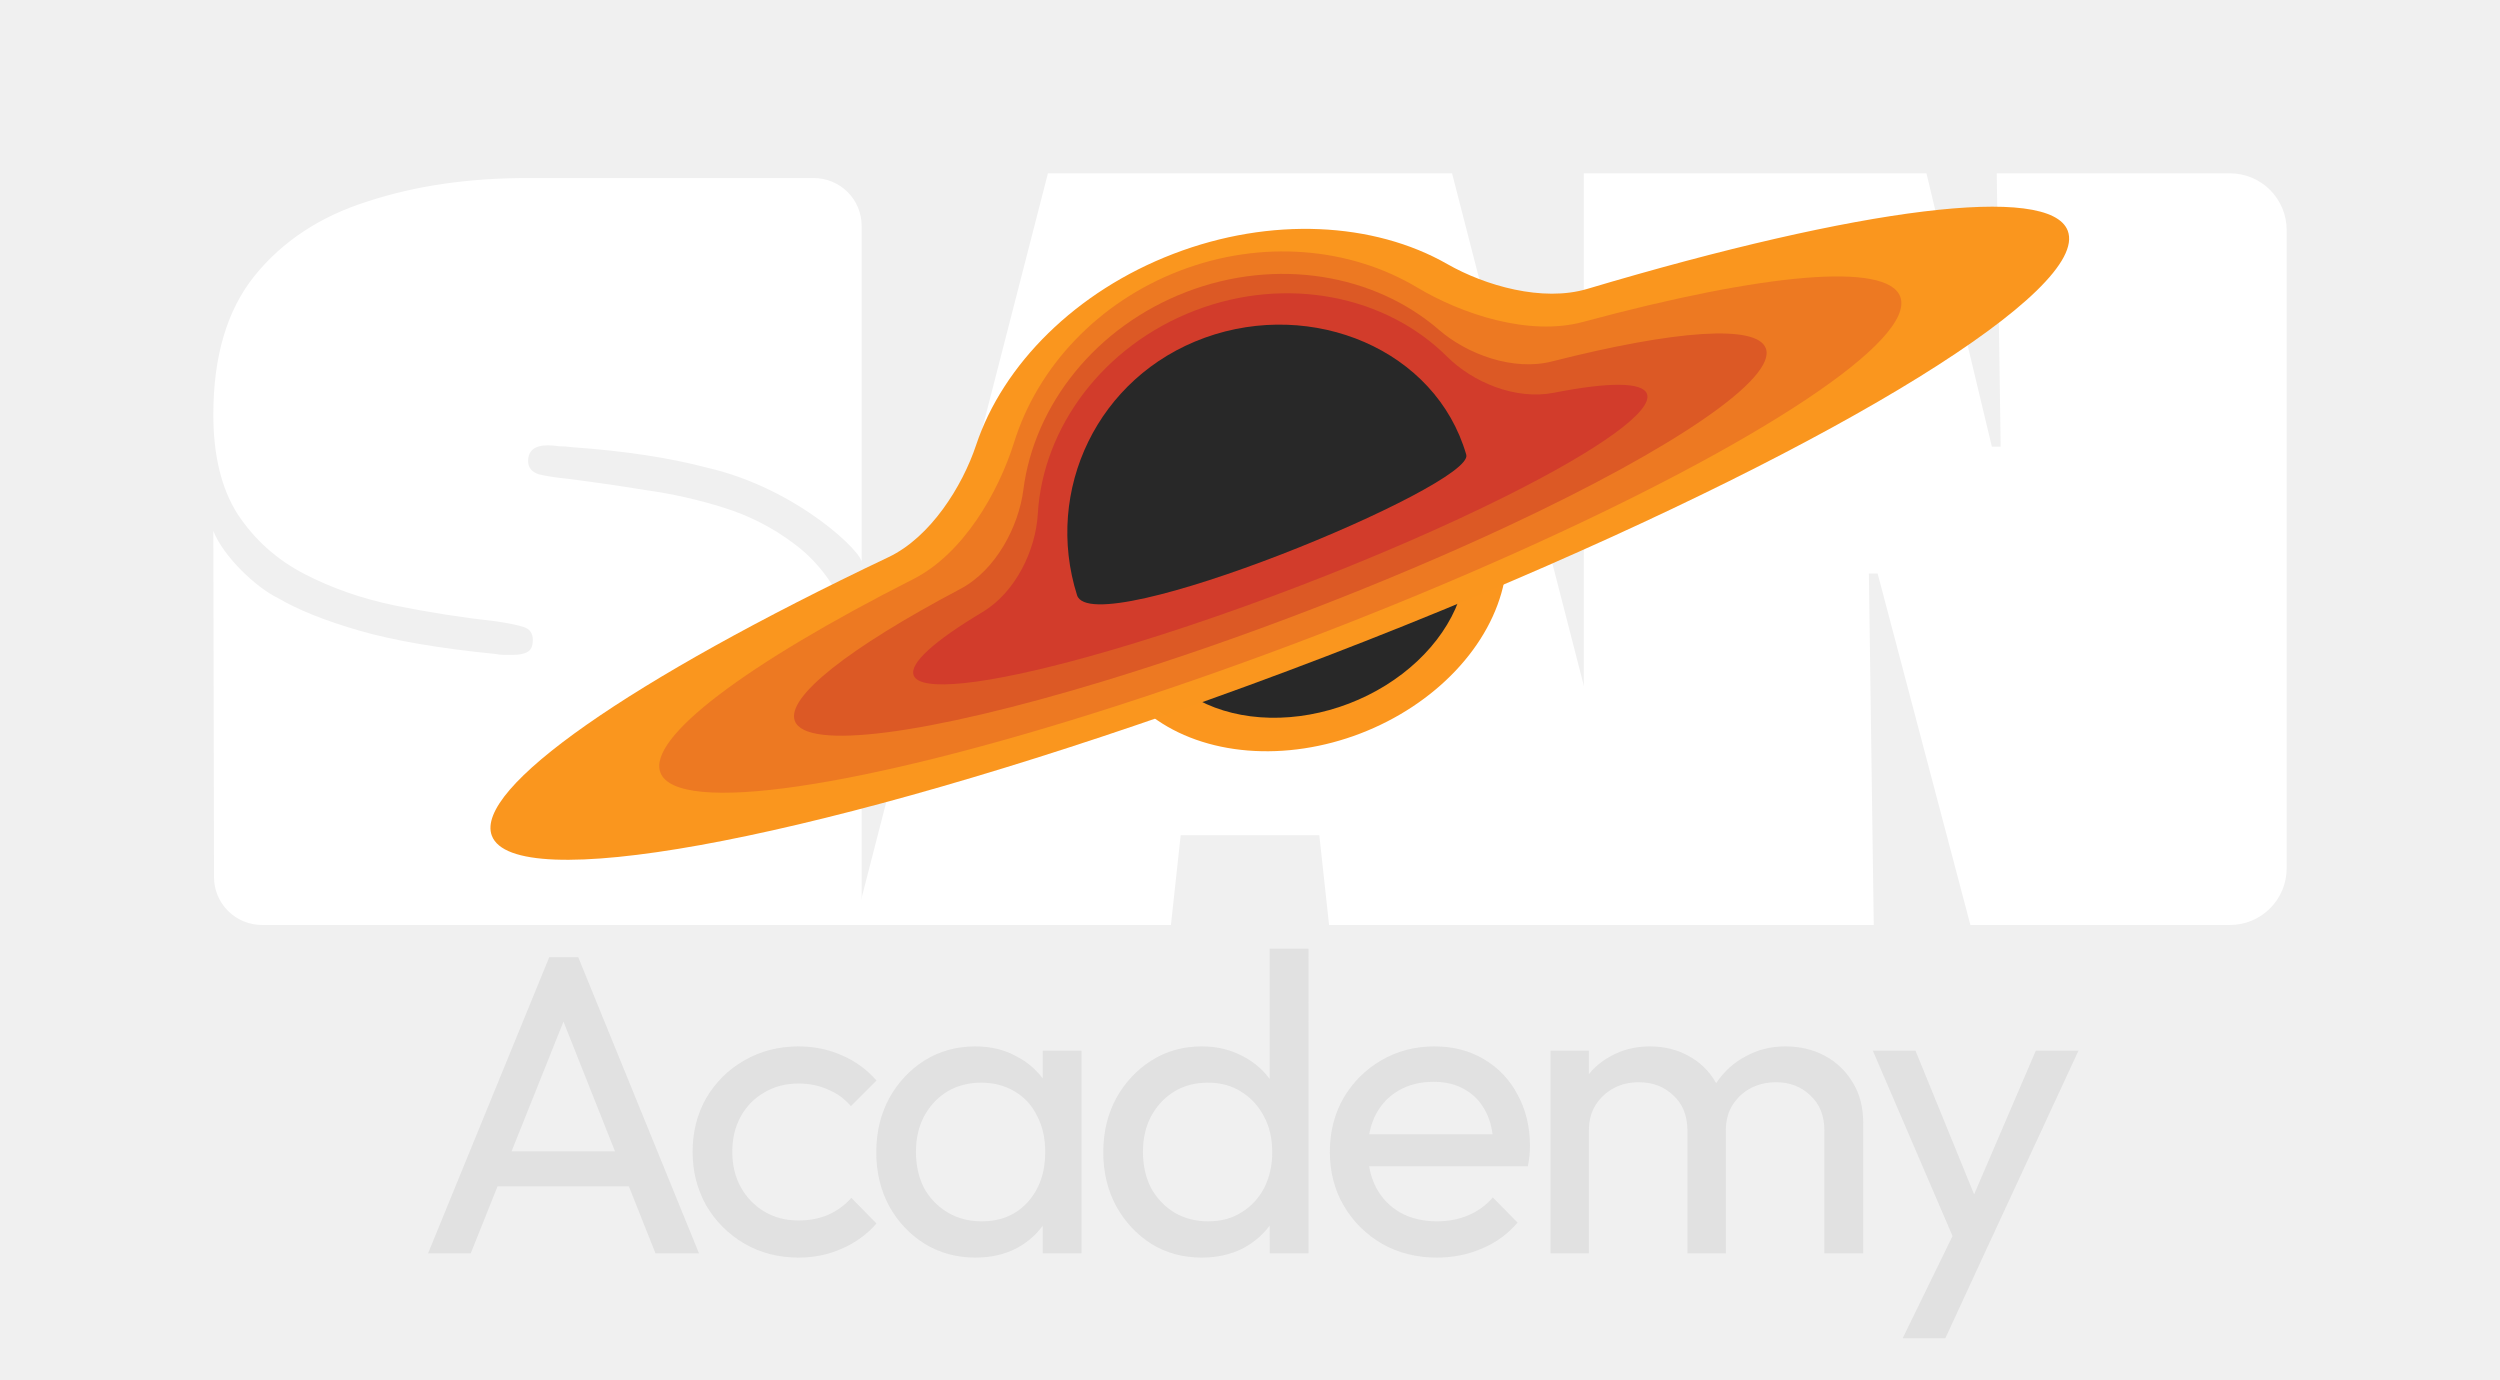
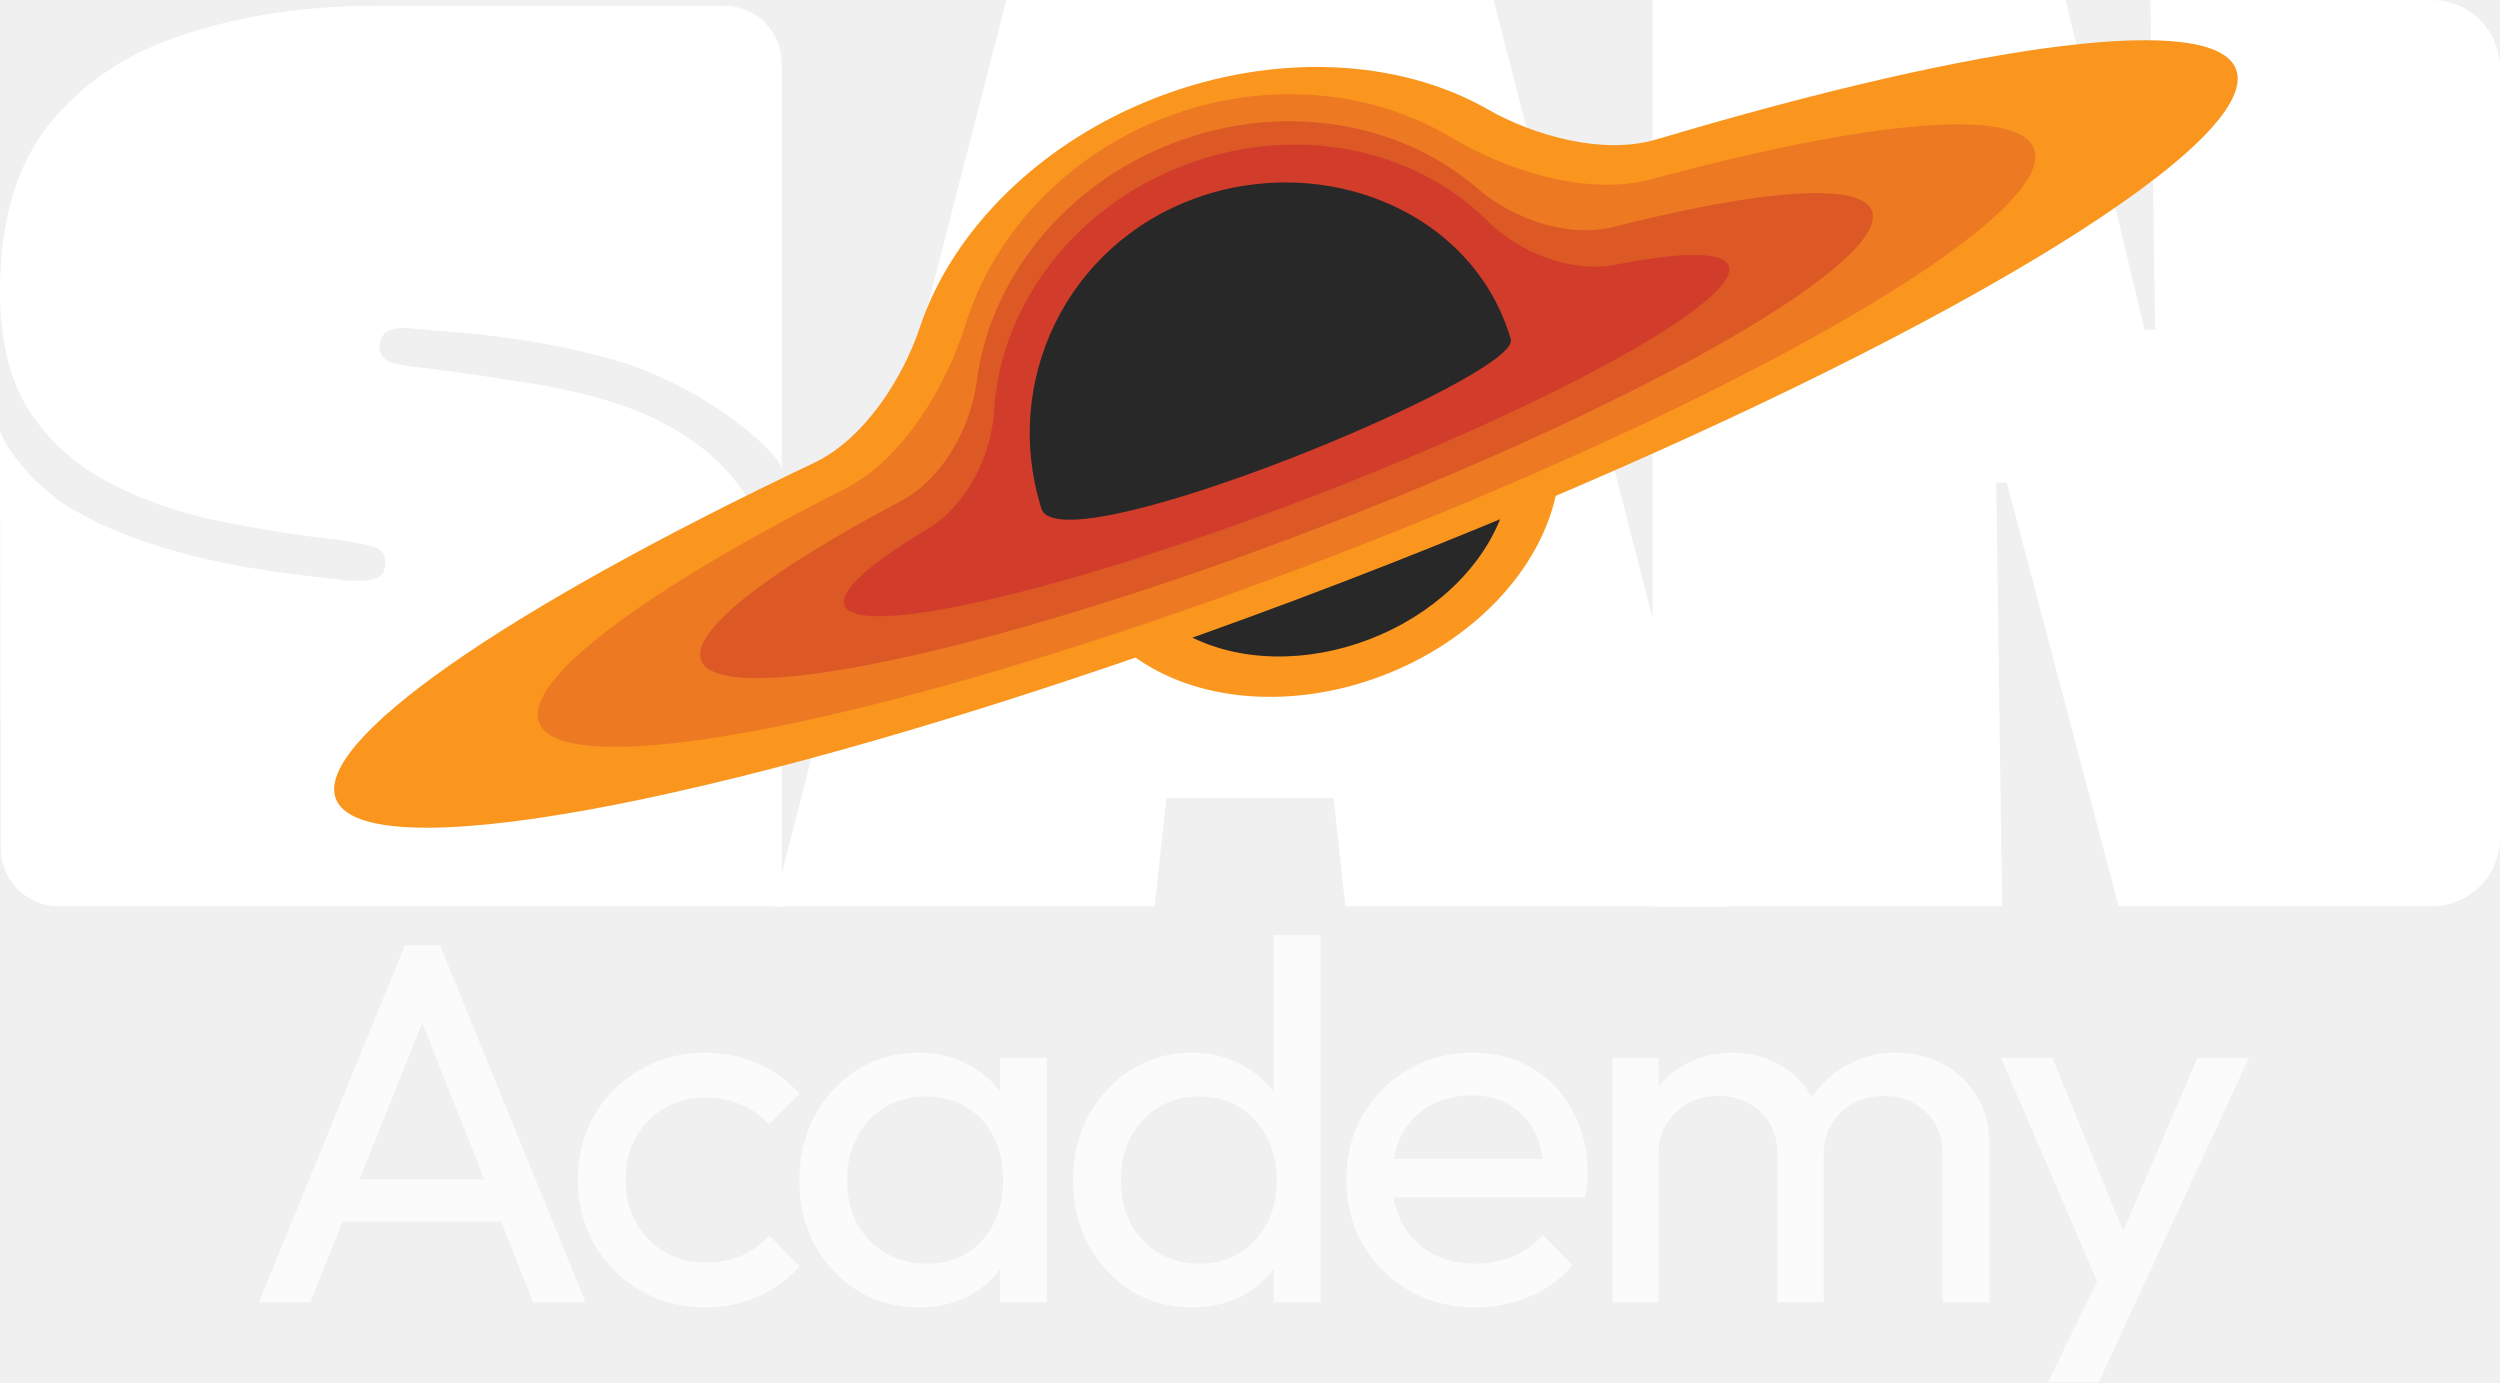
- <svg xmlns="http://www.w3.org/2000/svg" width="375" height="207" viewBox="0 0 375 207" fill="none">
-   <g clip-path="url(#clip0_385_2)">
-     <path d="M281.063 138.747L237.575 138.747L237.575 26L288.97 26L298.78 66.999L300.098 66.999L299.512 26L334.496 26C335.613 26 336.719 26.22 337.751 26.648C338.782 27.075 339.72 27.701 340.509 28.491C341.299 29.28 341.926 30.218 342.353 31.25C342.78 32.281 343 33.387 343 34.504L343 130.243C343 131.36 342.78 132.466 342.353 133.497C341.926 134.529 341.299 135.467 340.509 136.256C339.72 137.046 338.782 137.672 337.751 138.1C336.719 138.527 335.613 138.747 334.496 138.747L295.559 138.747L281.648 86.034L280.331 86.034L281.063 138.747Z" fill="white" />
-     <path d="M246.802 138.747L199.36 138.747L197.896 125.276L177.104 125.276L175.639 138.747L128.198 138.747L157.19 26L217.81 26L246.802 138.747ZM183.546 67.731L181.936 81.788L193.064 81.788L191.453 67.731L183.546 67.731Z" fill="white" />
-     <path d="M129.246 84.467C129.708 83.124 119.648 73.262 106.059 70.153C100.438 68.663 93.692 67.639 85.823 67.08C85.167 66.987 84.511 66.94 83.856 66.94C83.293 66.847 82.731 66.8 82.169 66.8C80.202 66.8 79.218 67.592 79.218 69.175C79.218 70.107 79.733 70.759 80.764 71.131C81.888 71.411 83.387 71.643 85.261 71.83C88.915 72.295 92.756 72.854 96.784 73.506C100.813 74.065 104.748 74.95 108.589 76.16C112.43 77.371 115.896 79.141 118.988 81.469C122.173 83.797 124.656 86.871 126.436 90.689C128.31 94.508 129.246 99.304 129.246 105.079L129.246 138.747L112.523 138.747L95.098 138.747L75.002 138.747L50.971 138.747L39.314 138.747C37.403 138.747 35.571 137.993 34.219 136.652C32.867 135.31 32.105 133.49 32.102 131.591L32 79.632C33.467 83.451 38.453 88.165 41.697 89.712C44.694 91.481 48.77 93.111 53.923 94.601C59.075 96.091 65.868 97.255 74.299 98.094C74.768 98.187 75.189 98.233 75.564 98.233L76.829 98.233C77.859 98.233 78.609 98.094 79.077 97.814C79.639 97.535 79.921 96.93 79.921 95.998C79.921 94.974 79.452 94.322 78.515 94.042C77.672 93.763 76.314 93.484 74.44 93.204C69.381 92.645 64.322 91.854 59.263 90.829C54.297 89.805 49.754 88.221 45.631 86.079C41.509 83.937 38.183 80.957 35.654 77.138C33.218 73.32 32 68.337 32 62.19C32 53.436 34.061 46.497 38.183 41.375C42.399 36.159 48.067 32.434 55.187 30.199C62.307 27.87 70.271 26.706 79.077 26.706L102.265 26.706L122.048 26.706C122.993 26.706 123.929 26.891 124.803 27.251C125.676 27.61 126.47 28.137 127.138 28.802C127.807 29.466 128.337 30.255 128.698 31.123C129.06 31.992 129.246 32.922 129.246 33.862L129.246 84.467Z" fill="white" />
-     <path d="M221.416 85.266C221.202 85.356 220.988 85.446 220.774 85.536C213.227 88.707 205.502 91.811 197.712 94.801C189.923 97.792 182.107 100.655 174.378 103.349C174.229 103.401 174.08 103.453 173.931 103.505C181.779 108.476 192.243 109.767 201.865 106.295C211.938 102.661 218.855 94.62 221.416 85.266Z" fill="#282828" />
-     <path d="M225.63 87.232C223.476 88.148 221.286 89.068 219.063 89.989C218.978 90.027 218.89 90.061 218.803 90.097C217.593 93.368 215.458 96.487 212.588 99.18C209.718 101.872 206.201 104.055 202.348 105.534C198.495 107.013 194.425 107.744 190.498 107.661C186.571 107.578 182.908 106.684 179.833 105.059C179.745 105.091 179.657 105.121 179.568 105.152C177.3 105.956 175.058 106.737 172.845 107.498C176.688 110.37 181.655 112.13 187.176 112.577C192.696 113.023 198.547 112.138 204.058 110.022C209.568 107.907 214.514 104.647 218.33 100.616C222.145 96.585 224.675 91.946 225.63 87.232Z" fill="#FB961E" />
-     <path d="M176.009 38.077C161.402 43.685 150.454 54.64 146.418 66.757C144.355 72.951 139.583 80.579 133.272 83.577C94.488 101.997 71.087 118.295 73.778 125.361C77.124 134.15 119.763 126.452 175.657 106.97C183.386 104.276 191.202 101.413 198.991 98.422C206.78 95.432 214.505 92.329 222.052 89.158C276.633 66.226 313.508 43.395 310.16 34.608C307.468 27.541 279.207 31.079 238.078 43.339C231.384 45.334 222.761 42.849 217.108 39.617C206.05 33.295 190.615 32.47 176.009 38.077Z" fill="#FA961E" />
-     <path d="M176.973 40.609C164.692 45.324 155.636 55.063 152.122 66.333C149.787 73.823 144.505 83.051 137.022 86.848C111.714 99.688 97.096 110.725 99.063 115.888C101.513 122.319 129.125 118.269 167.694 105.821C177.482 102.662 187.636 99.069 197.758 95.184C207.879 91.297 217.831 87.171 227.22 82.967C264.221 66.402 287.48 50.921 285.031 44.489C283.065 39.326 264.842 40.898 237.458 48.288C229.362 50.473 219.295 47.137 212.578 43.122C202.472 37.082 189.254 35.894 176.973 40.609Z" fill="#ED7922" />
-     <path d="M177.956 43.789C164.396 48.995 155.143 60.698 153.504 73.47C152.797 78.984 149.388 85.519 144.067 88.332C127.232 97.231 117.879 104.604 119.228 108.146C120.912 112.571 138.976 110.244 165.492 102.186C175.31 99.203 185.842 95.566 196.365 91.526C206.733 87.545 216.851 83.265 226.04 78.973C251.375 67.141 266.56 56.682 264.866 52.231C263.506 48.661 251.463 49.477 232.777 54.219C226.945 55.698 220.061 53.122 215.866 49.493C206.156 41.096 191.502 38.589 177.956 43.789Z" fill="#DC5925" />
-     <path d="M179.246 46.578C165.457 51.873 156.425 64.13 155.672 77.084C155.359 82.477 152.388 88.817 147.348 91.828C140.095 96.161 136.376 99.532 137.051 101.303C138.013 103.825 147.765 102.789 163.147 98.529C172.684 95.888 183.787 92.172 194.975 87.877C206.163 83.582 216.903 78.912 225.762 74.49C240.05 67.358 248.002 61.597 247.043 59.074C246.369 57.303 241.359 57.283 233.076 58.914C227.321 60.048 220.895 57.316 217.078 53.509C207.909 44.364 193.036 41.284 179.246 46.578Z" fill="#D23C2B" />
-     <path d="M219.941 68.213C221.268 72.794 163.861 96.562 161.557 89.279C156.588 73.571 164.627 56.465 180.749 50.648C196.872 44.831 215.357 52.385 219.941 68.213Z" fill="#282828" />
-     <path d="M64.209 188L82.385 143.584L86.737 143.584L104.849 188L98.321 188L83.409 150.432L85.649 150.432L70.609 188L64.209 188ZM72.849 177.952L72.849 172.704L96.209 172.704L96.209 177.952L72.849 177.952ZM119.762 188.64C116.775 188.64 114.066 187.936 111.634 186.528C109.245 185.12 107.346 183.221 105.938 180.832C104.573 178.4 103.89 175.712 103.89 172.768C103.89 169.781 104.573 167.093 105.938 164.704C107.346 162.314 109.245 160.437 111.634 159.072C114.066 157.664 116.775 156.96 119.762 156.96C122.109 156.96 124.285 157.408 126.29 158.304C128.295 159.157 130.023 160.416 131.474 162.08L127.634 165.92C126.695 164.81 125.543 163.978 124.178 163.424C122.855 162.826 121.383 162.528 119.762 162.528C117.842 162.528 116.135 162.976 114.642 163.872C113.149 164.725 111.975 165.92 111.122 167.456C110.269 168.992 109.842 170.762 109.842 172.768C109.842 174.773 110.269 176.544 111.122 178.08C111.975 179.616 113.149 180.832 114.642 181.728C116.135 182.624 117.842 183.072 119.762 183.072C121.383 183.072 122.855 182.794 124.178 182.24C125.543 181.642 126.717 180.789 127.698 179.68L131.474 183.52C130.066 185.141 128.338 186.4 126.29 187.296C124.285 188.192 122.109 188.64 119.762 188.64ZM146.289 188.64C143.516 188.64 140.999 187.957 138.737 186.592C136.476 185.184 134.684 183.285 133.361 180.896C132.081 178.506 131.441 175.818 131.441 172.832C131.441 169.845 132.081 167.157 133.361 164.768C134.684 162.378 136.455 160.48 138.673 159.072C140.935 157.664 143.473 156.96 146.289 156.96C148.593 156.96 150.641 157.45 152.433 158.432C154.268 159.37 155.74 160.693 156.849 162.4C157.959 164.064 158.577 166.005 158.705 168.224L158.705 177.376C158.577 179.552 157.959 181.493 156.849 183.2C155.783 184.906 154.332 186.25 152.497 187.232C150.705 188.17 148.636 188.64 146.289 188.64ZM147.249 183.2C150.108 183.2 152.412 182.24 154.161 180.32C155.911 178.357 156.785 175.861 156.785 172.832C156.785 170.741 156.38 168.928 155.569 167.392C154.801 165.813 153.692 164.597 152.241 163.744C150.791 162.848 149.105 162.4 147.185 162.4C145.265 162.4 143.559 162.848 142.065 163.744C140.615 164.64 139.463 165.877 138.609 167.456C137.799 168.992 137.393 170.762 137.393 172.768C137.393 174.816 137.799 176.629 138.609 178.208C139.463 179.744 140.636 180.96 142.129 181.856C143.623 182.752 145.329 183.2 147.249 183.2ZM156.401 188L156.401 179.808L157.489 172.384L156.401 165.024L156.401 157.6L162.225 157.6L162.225 188L156.401 188ZM180.275 188.64C177.459 188.64 174.942 187.957 172.723 186.592C170.505 185.184 168.734 183.285 167.411 180.896C166.131 178.506 165.491 175.818 165.491 172.832C165.491 169.845 166.131 167.157 167.411 164.768C168.734 162.378 170.505 160.48 172.723 159.072C174.942 157.664 177.46 156.96 180.276 156.96C182.537 156.96 184.585 157.45 186.419 158.432C188.254 159.37 189.726 160.693 190.835 162.4C191.988 164.064 192.628 166.005 192.755 168.224L192.755 177.376C192.627 179.552 192.009 181.493 190.9 183.2C189.79 184.906 188.318 186.25 186.483 187.232C184.649 188.17 182.579 188.64 180.275 188.64ZM181.235 183.2C183.155 183.2 184.819 182.752 186.227 181.856C187.678 180.96 188.809 179.744 189.619 178.208C190.43 176.629 190.835 174.837 190.835 172.832C190.835 170.741 190.409 168.928 189.556 167.392C188.745 165.856 187.614 164.64 186.164 163.744C184.755 162.848 183.091 162.4 181.172 162.4C179.252 162.4 177.566 162.848 176.115 163.744C174.665 164.64 173.513 165.877 172.659 167.456C171.849 168.992 171.443 170.762 171.443 172.768C171.443 174.816 171.849 176.629 172.659 178.208C173.513 179.744 174.665 180.96 176.115 181.856C177.609 182.752 179.315 183.2 181.235 183.2ZM196.275 188L190.451 188L190.452 179.808L191.539 172.384L190.452 165.024L190.452 142.304L196.276 142.304L196.275 188ZM215.541 188.64C212.512 188.64 209.781 187.957 207.349 186.592C204.917 185.184 202.997 183.285 201.589 180.896C200.181 178.506 199.477 175.797 199.477 172.768C199.477 169.781 200.16 167.093 201.525 164.704C202.933 162.314 204.811 160.437 207.157 159.072C209.547 157.664 212.213 156.96 215.157 156.96C217.973 156.96 220.448 157.6 222.581 158.88C224.757 160.16 226.443 161.93 227.637 164.192C228.875 166.453 229.493 169.013 229.493 171.872C229.493 172.298 229.472 172.768 229.429 173.28C229.387 173.749 229.301 174.304 229.173 174.944L203.509 174.944L203.509 170.144L226.101 170.144L223.989 172C223.989 169.952 223.627 168.224 222.901 166.816C222.176 165.365 221.152 164.256 219.829 163.488C218.507 162.677 216.907 162.272 215.029 162.272C213.067 162.272 211.339 162.698 209.845 163.552C208.352 164.405 207.2 165.6 206.389 167.136C205.579 168.672 205.173 170.485 205.173 172.576C205.173 174.709 205.6 176.586 206.453 178.208C207.307 179.786 208.523 181.024 210.101 181.92C211.68 182.773 213.493 183.2 215.541 183.2C217.248 183.2 218.805 182.901 220.213 182.304C221.664 181.706 222.901 180.81 223.925 179.616L227.637 183.392C226.187 185.098 224.395 186.4 222.261 187.296C220.171 188.192 217.931 188.64 215.541 188.64ZM232.574 188L232.574 157.6L238.334 157.6L238.334 188L232.574 188ZM253.118 188L253.118 169.632C253.118 167.37 252.414 165.6 251.006 164.32C249.641 162.997 247.913 162.336 245.822 162.336C244.414 162.336 243.155 162.634 242.046 163.232C240.937 163.829 240.041 164.661 239.358 165.728C238.675 166.794 238.334 168.074 238.334 169.568L235.966 168.416C235.966 166.112 236.457 164.106 237.438 162.4C238.462 160.693 239.849 159.37 241.598 158.432C243.347 157.45 245.31 156.96 247.486 156.96C249.619 156.96 251.539 157.429 253.246 158.368C254.995 159.306 256.361 160.629 257.342 162.336C258.366 164.042 258.878 166.069 258.878 168.416L258.878 188L253.118 188ZM273.662 188L273.662 169.632C273.662 167.37 272.958 165.6 271.55 164.32C270.185 162.997 268.478 162.336 266.43 162.336C265.022 162.336 263.742 162.634 262.59 163.232C261.481 163.829 260.585 164.661 259.902 165.728C259.219 166.794 258.878 168.074 258.878 169.568L255.614 168.416C255.742 166.069 256.361 164.064 257.47 162.4C258.622 160.693 260.094 159.37 261.886 158.432C263.678 157.45 265.641 156.96 267.774 156.96C269.993 156.96 271.977 157.429 273.726 158.368C275.475 159.306 276.862 160.629 277.886 162.336C278.953 164.042 279.486 166.09 279.486 168.48L279.486 188L273.662 188ZM294.108 188.256L280.924 157.6L287.324 157.6L297.116 181.6L295.068 181.6L305.372 157.6L311.772 157.6L297.564 188.256L294.108 188.256ZM285.404 200.736L294.364 182.368L297.564 188.256L291.804 200.736L285.404 200.736Z" fill="#DBDBDB" fill-opacity="0.73" />
+ <svg xmlns="http://www.w3.org/2000/svg" width="311" height="172" viewBox="0 0 311 172" fill="none">
+   <g clip-path="url(#clip0_396_4)">
+     <path d="M249.063 112.747L205.575 112.747L205.575 0L256.97 0L266.78 40.999L268.098 40.999L267.512 0L302.496 0C303.613 0 304.719 0.22 305.751 0.648C306.782 1.075 307.72 1.701 308.509 2.491C309.299 3.281 309.926 4.218 310.353 5.25C310.78 6.281 311 7.387 311 8.504L311 104.243C311 105.36 310.78 106.466 310.353 107.497C309.926 108.529 309.299 109.467 308.509 110.256C307.72 111.046 306.782 111.672 305.751 112.1C304.719 112.527 303.613 112.747 302.496 112.747L263.559 112.747L249.648 60.034L248.331 60.034L249.063 112.747Z" fill="white" />
+     <path d="M214.802 112.747L167.36 112.747L165.896 99.276L145.104 99.276L143.639 112.747L96.198 112.747L125.19 -0L185.81 -0L214.802 112.747ZM151.546 41.731L149.936 55.788L161.064 55.788L159.453 41.731L151.546 41.731Z" fill="white" />
+     <path d="M97.246 58.467C97.708 57.124 87.648 47.263 74.059 44.153C68.438 42.663 61.692 41.639 53.823 41.08C53.167 40.987 52.511 40.94 51.855 40.94C51.293 40.847 50.731 40.8 50.169 40.8C48.202 40.8 47.218 41.592 47.218 43.175C47.218 44.107 47.733 44.759 48.764 45.131C49.888 45.411 51.387 45.644 53.261 45.83C56.914 46.295 60.756 46.854 64.784 47.506C68.813 48.065 72.748 48.95 76.589 50.16C80.43 51.371 83.896 53.141 86.988 55.469C90.173 57.798 92.656 60.871 94.436 64.689C96.31 68.508 97.246 73.305 97.246 79.079L97.246 112.747L80.523 112.747L63.098 112.747L43.002 112.747L18.971 112.747L7.314 112.747C5.403 112.747 3.571 111.993 2.219 110.652C0.867 109.31 0.105 107.49 0.102 105.591L-2.31348e-06 53.632C1.467 57.451 6.453 62.165 9.697 63.712C12.694 65.481 16.77 67.111 21.923 68.601C27.075 70.091 33.868 71.255 42.299 72.094C42.768 72.187 43.19 72.233 43.564 72.233L44.829 72.233C45.859 72.233 46.609 72.094 47.077 71.814C47.639 71.535 47.921 70.93 47.921 69.998C47.921 68.974 47.452 68.322 46.515 68.042C45.672 67.763 44.314 67.484 42.44 67.204C37.381 66.645 32.322 65.854 27.263 64.829C22.297 63.805 17.754 62.221 13.631 60.079C9.509 57.937 6.183 54.957 3.654 51.138C1.218 47.32 -1.81976e-06 42.337 -1.55107e-06 36.19C-1.16839e-06 27.436 2.061 20.497 6.183 15.375C10.399 10.159 16.067 6.434 23.187 4.199C30.308 1.87 38.271 0.706 47.077 0.706L70.265 0.706L90.048 0.706C90.993 0.706 91.93 0.891 92.803 1.251C93.676 1.61 94.47 2.137 95.138 2.802C95.806 3.466 96.337 4.255 96.698 5.123C97.06 5.992 97.246 6.922 97.246 7.862L97.246 58.467Z" fill="white" />
+     <path d="M189.416 59.266C189.202 59.356 188.988 59.446 188.774 59.536C181.227 62.707 173.502 65.811 165.712 68.801C157.923 71.792 150.107 74.655 142.378 77.349C142.229 77.401 142.08 77.453 141.931 77.505C149.779 82.476 160.243 83.767 169.865 80.295C179.938 76.661 186.855 68.62 189.416 59.266Z" fill="#282828" />
+     <path d="M193.63 61.232C191.476 62.148 189.286 63.068 187.063 63.989C186.978 64.028 186.89 64.061 186.803 64.097C185.593 67.368 183.458 70.487 180.588 73.18C177.718 75.872 174.201 78.055 170.348 79.534C166.495 81.013 162.425 81.744 158.498 81.661C154.571 81.578 150.908 80.684 147.833 79.059C147.745 79.091 147.657 79.121 147.568 79.153C145.3 79.956 143.058 80.737 140.845 81.498C144.688 84.37 149.655 86.13 155.176 86.577C160.696 87.023 166.547 86.138 172.058 84.023C177.568 81.907 182.514 78.647 186.33 74.616C190.145 70.585 192.675 65.946 193.63 61.232Z" fill="#FB961E" />
+     <path d="M144.009 12.077C129.402 17.685 118.454 28.64 114.418 40.757C112.355 46.951 107.583 54.579 101.272 57.577C62.488 75.997 39.087 92.294 41.778 99.361C45.124 108.15 87.763 100.452 143.657 80.97C151.386 78.276 159.202 75.413 166.991 72.422C174.78 69.432 182.505 66.328 190.052 63.158C244.633 40.226 281.508 17.395 278.16 8.608C275.468 1.541 247.207 5.079 206.078 17.339C199.384 19.334 190.761 16.849 185.108 13.617C174.05 7.295 158.615 6.47 144.009 12.077Z" fill="#FA961E" />
+     <path d="M144.973 14.609C132.692 19.324 123.636 29.063 120.122 40.333C117.787 47.823 112.505 57.051 105.022 60.848C79.714 73.688 65.096 84.725 67.063 89.888C69.513 96.319 97.125 92.269 135.694 79.821C145.482 76.662 155.636 73.069 165.758 69.184C175.879 65.297 185.831 61.171 195.22 56.967C232.221 40.402 255.48 24.921 253.031 18.489C251.065 13.326 232.842 14.898 205.458 22.288C197.362 24.473 187.295 21.137 180.578 17.122C170.472 11.082 157.254 9.894 144.973 14.609Z" fill="#ED7922" />
+     <path d="M145.956 17.789C132.396 22.995 123.143 34.698 121.504 47.47C120.797 52.984 117.388 59.519 112.067 62.332C95.232 71.231 85.879 78.603 87.228 82.146C88.912 86.571 106.976 84.244 133.492 76.186C143.31 73.203 153.842 69.566 164.365 65.526C174.733 61.545 184.851 57.265 194.04 52.973C219.375 41.141 234.56 30.682 232.866 26.231C231.506 22.661 219.463 23.477 200.777 28.219C194.945 29.698 188.061 27.122 183.866 23.493C174.156 15.096 159.502 12.589 145.956 17.789Z" fill="#DC5925" />
+     <path d="M147.246 20.578C133.457 25.872 124.425 38.13 123.672 51.084C123.359 56.477 120.388 62.817 115.348 65.828C108.095 70.161 104.376 73.532 105.051 75.303C106.013 77.825 115.765 76.789 131.147 72.529C140.684 69.888 151.787 66.172 162.975 61.877C174.163 57.582 184.903 52.911 193.762 48.49C208.05 41.358 216.002 35.597 215.043 33.074C214.369 31.303 209.359 31.283 201.076 32.914C195.321 34.048 188.895 31.316 185.078 27.509C175.909 18.364 161.036 15.284 147.246 20.578Z" fill="#D23C2B" />
+     <path d="M187.941 42.213C189.268 46.794 131.861 70.562 129.557 63.279C124.588 47.571 132.627 30.465 148.749 24.648C164.872 18.831 183.357 26.385 187.941 42.213Z" fill="#282828" />
+     <path d="M32.209 162L50.385 117.584L54.737 117.584L72.849 162L66.321 162L51.409 124.432L53.649 124.432L38.609 162L32.209 162ZM40.849 151.952L40.849 146.704L64.209 146.704L64.209 151.952L40.849 151.952ZM87.762 162.64C84.775 162.64 82.066 161.936 79.634 160.528C77.245 159.12 75.346 157.221 73.938 154.832C72.573 152.4 71.89 149.712 71.89 146.768C71.89 143.781 72.573 141.093 73.938 138.704C75.346 136.314 77.245 134.437 79.634 133.072C82.066 131.664 84.775 130.96 87.762 130.96C90.109 130.96 92.285 131.408 94.29 132.304C96.295 133.157 98.023 134.416 99.474 136.08L95.634 139.92C94.695 138.81 93.543 137.978 92.178 137.424C90.855 136.826 89.383 136.528 87.762 136.528C85.842 136.528 84.135 136.976 82.642 137.872C81.149 138.725 79.975 139.92 79.122 141.456C78.269 142.992 77.842 144.762 77.842 146.768C77.842 148.773 78.269 150.544 79.122 152.08C79.975 153.616 81.149 154.832 82.642 155.728C84.135 156.624 85.842 157.072 87.762 157.072C89.383 157.072 90.855 156.794 92.178 156.24C93.543 155.642 94.717 154.789 95.698 153.68L99.474 157.52C98.066 159.141 96.338 160.4 94.29 161.296C92.285 162.192 90.109 162.64 87.762 162.64ZM114.289 162.64C111.516 162.64 108.999 161.957 106.737 160.592C104.476 159.184 102.684 157.285 101.361 154.896C100.081 152.506 99.442 149.818 99.442 146.832C99.442 143.845 100.081 141.157 101.361 138.768C102.684 136.378 104.455 134.48 106.673 133.072C108.935 131.664 111.473 130.96 114.289 130.96C116.593 130.96 118.641 131.45 120.433 132.432C122.268 133.37 123.74 134.693 124.849 136.4C125.959 138.064 126.577 140.005 126.705 142.224L126.705 151.376C126.577 153.552 125.959 155.493 124.849 157.2C123.783 158.906 122.332 160.25 120.497 161.232C118.705 162.17 116.636 162.64 114.289 162.64ZM115.249 157.2C118.108 157.2 120.412 156.24 122.161 154.32C123.911 152.357 124.785 149.861 124.785 146.832C124.785 144.741 124.38 142.928 123.569 141.392C122.801 139.813 121.692 138.597 120.241 137.744C118.791 136.848 117.105 136.4 115.185 136.4C113.265 136.4 111.559 136.848 110.065 137.744C108.615 138.64 107.463 139.877 106.609 141.456C105.799 142.992 105.393 144.762 105.393 146.768C105.393 148.816 105.799 150.629 106.609 152.208C107.463 153.744 108.636 154.96 110.129 155.856C111.623 156.752 113.329 157.2 115.249 157.2ZM124.401 162L124.401 153.808L125.489 146.384L124.401 139.024L124.401 131.6L130.225 131.6L130.225 162L124.401 162ZM148.275 162.64C145.459 162.64 142.942 161.957 140.723 160.592C138.505 159.184 136.734 157.285 135.411 154.896C134.131 152.506 133.491 149.818 133.491 146.832C133.491 143.845 134.131 141.157 135.411 138.768C136.734 136.378 138.505 134.48 140.723 133.072C142.942 131.664 145.46 130.96 148.276 130.96C150.537 130.96 152.585 131.45 154.419 132.432C156.254 133.37 157.726 134.693 158.835 136.4C159.988 138.064 160.628 140.005 160.755 142.224L160.755 151.376C160.627 153.552 160.009 155.493 158.9 157.2C157.79 158.906 156.318 160.25 154.483 161.232C152.649 162.17 150.579 162.64 148.275 162.64ZM149.235 157.2C151.155 157.2 152.819 156.752 154.227 155.856C155.678 154.96 156.809 153.744 157.619 152.208C158.43 150.629 158.835 148.837 158.835 146.832C158.835 144.741 158.409 142.928 157.556 141.392C156.745 139.856 155.614 138.64 154.164 137.744C152.755 136.848 151.091 136.4 149.172 136.4C147.252 136.4 145.566 136.848 144.115 137.744C142.665 138.64 141.513 139.877 140.659 141.456C139.849 142.992 139.443 144.762 139.443 146.768C139.443 148.816 139.849 150.629 140.659 152.208C141.513 153.744 142.665 154.96 144.115 155.856C145.609 156.752 147.315 157.2 149.235 157.2ZM164.275 162L158.451 162L158.452 153.808L159.539 146.384L158.452 139.024L158.452 116.304L164.276 116.304L164.275 162ZM183.541 162.64C180.512 162.64 177.781 161.957 175.349 160.592C172.917 159.184 170.997 157.285 169.589 154.896C168.181 152.506 167.477 149.797 167.477 146.768C167.477 143.781 168.16 141.093 169.525 138.704C170.933 136.314 172.811 134.437 175.157 133.072C177.547 131.664 180.213 130.96 183.157 130.96C185.973 130.96 188.448 131.6 190.581 132.88C192.757 134.16 194.443 135.93 195.637 138.192C196.875 140.453 197.493 143.013 197.493 145.872C197.493 146.298 197.472 146.768 197.429 147.28C197.387 147.749 197.301 148.304 197.173 148.944L171.509 148.944L171.509 144.144L194.101 144.144L191.989 146C191.989 143.952 191.627 142.224 190.901 140.816C190.176 139.365 189.152 138.256 187.829 137.488C186.507 136.677 184.907 136.272 183.029 136.272C181.067 136.272 179.339 136.698 177.845 137.552C176.352 138.405 175.2 139.6 174.389 141.136C173.579 142.672 173.173 144.485 173.173 146.576C173.173 148.709 173.6 150.586 174.453 152.208C175.307 153.786 176.523 155.024 178.101 155.92C179.68 156.773 181.493 157.2 183.541 157.2C185.248 157.2 186.805 156.901 188.213 156.304C189.664 155.706 190.901 154.81 191.925 153.616L195.637 157.392C194.187 159.098 192.395 160.4 190.261 161.296C188.171 162.192 185.931 162.64 183.541 162.64ZM200.574 162L200.574 131.6L206.334 131.6L206.334 162L200.574 162ZM221.118 162L221.118 143.632C221.118 141.37 220.414 139.6 219.006 138.32C217.641 136.997 215.913 136.336 213.822 136.336C212.414 136.336 211.155 136.634 210.046 137.232C208.937 137.829 208.041 138.661 207.358 139.728C206.675 140.794 206.334 142.074 206.334 143.568L203.966 142.416C203.966 140.112 204.457 138.106 205.438 136.4C206.462 134.693 207.849 133.37 209.598 132.432C211.347 131.45 213.31 130.96 215.486 130.96C217.619 130.96 219.539 131.429 221.246 132.368C222.995 133.306 224.361 134.629 225.342 136.336C226.366 138.042 226.878 140.069 226.878 142.416L226.878 162L221.118 162ZM241.662 162L241.662 143.632C241.662 141.37 240.958 139.6 239.55 138.32C238.185 136.997 236.478 136.336 234.43 136.336C233.022 136.336 231.742 136.634 230.59 137.232C229.481 137.829 228.585 138.661 227.902 139.728C227.219 140.794 226.878 142.074 226.878 143.568L223.614 142.416C223.742 140.069 224.361 138.064 225.47 136.4C226.622 134.693 228.094 133.37 229.886 132.432C231.678 131.45 233.641 130.96 235.774 130.96C237.993 130.96 239.977 131.429 241.726 132.368C243.475 133.306 244.862 134.629 245.886 136.336C246.953 138.042 247.486 140.09 247.486 142.48L247.486 162L241.662 162ZM262.108 162.256L248.924 131.6L255.324 131.6L265.116 155.6L263.068 155.6L273.372 131.6L279.772 131.6L265.564 162.256L262.108 162.256ZM253.404 174.736L262.364 156.368L265.564 162.256L259.804 174.736L253.404 174.736Z" fill="url(#paint0_linear_396_4)" fill-opacity="0.73" />
  </g>
  <defs>
-     <clipPath id="clip0_385_2">
-       <rect width="375" height="207" fill="white" />
+     <linearGradient id="paint0_linear_396_4" x1="155" y1="114" x2="155" y2="172" gradientUnits="userSpaceOnUse">
+       <stop offset="1" stop-color="white" />
+       <stop offset="1" stop-color="#1D1D1D" />
+     </linearGradient>
+     <clipPath id="clip0_396_4">
+       <rect width="311" height="172" fill="white" />
    </clipPath>
  </defs>
</svg>
